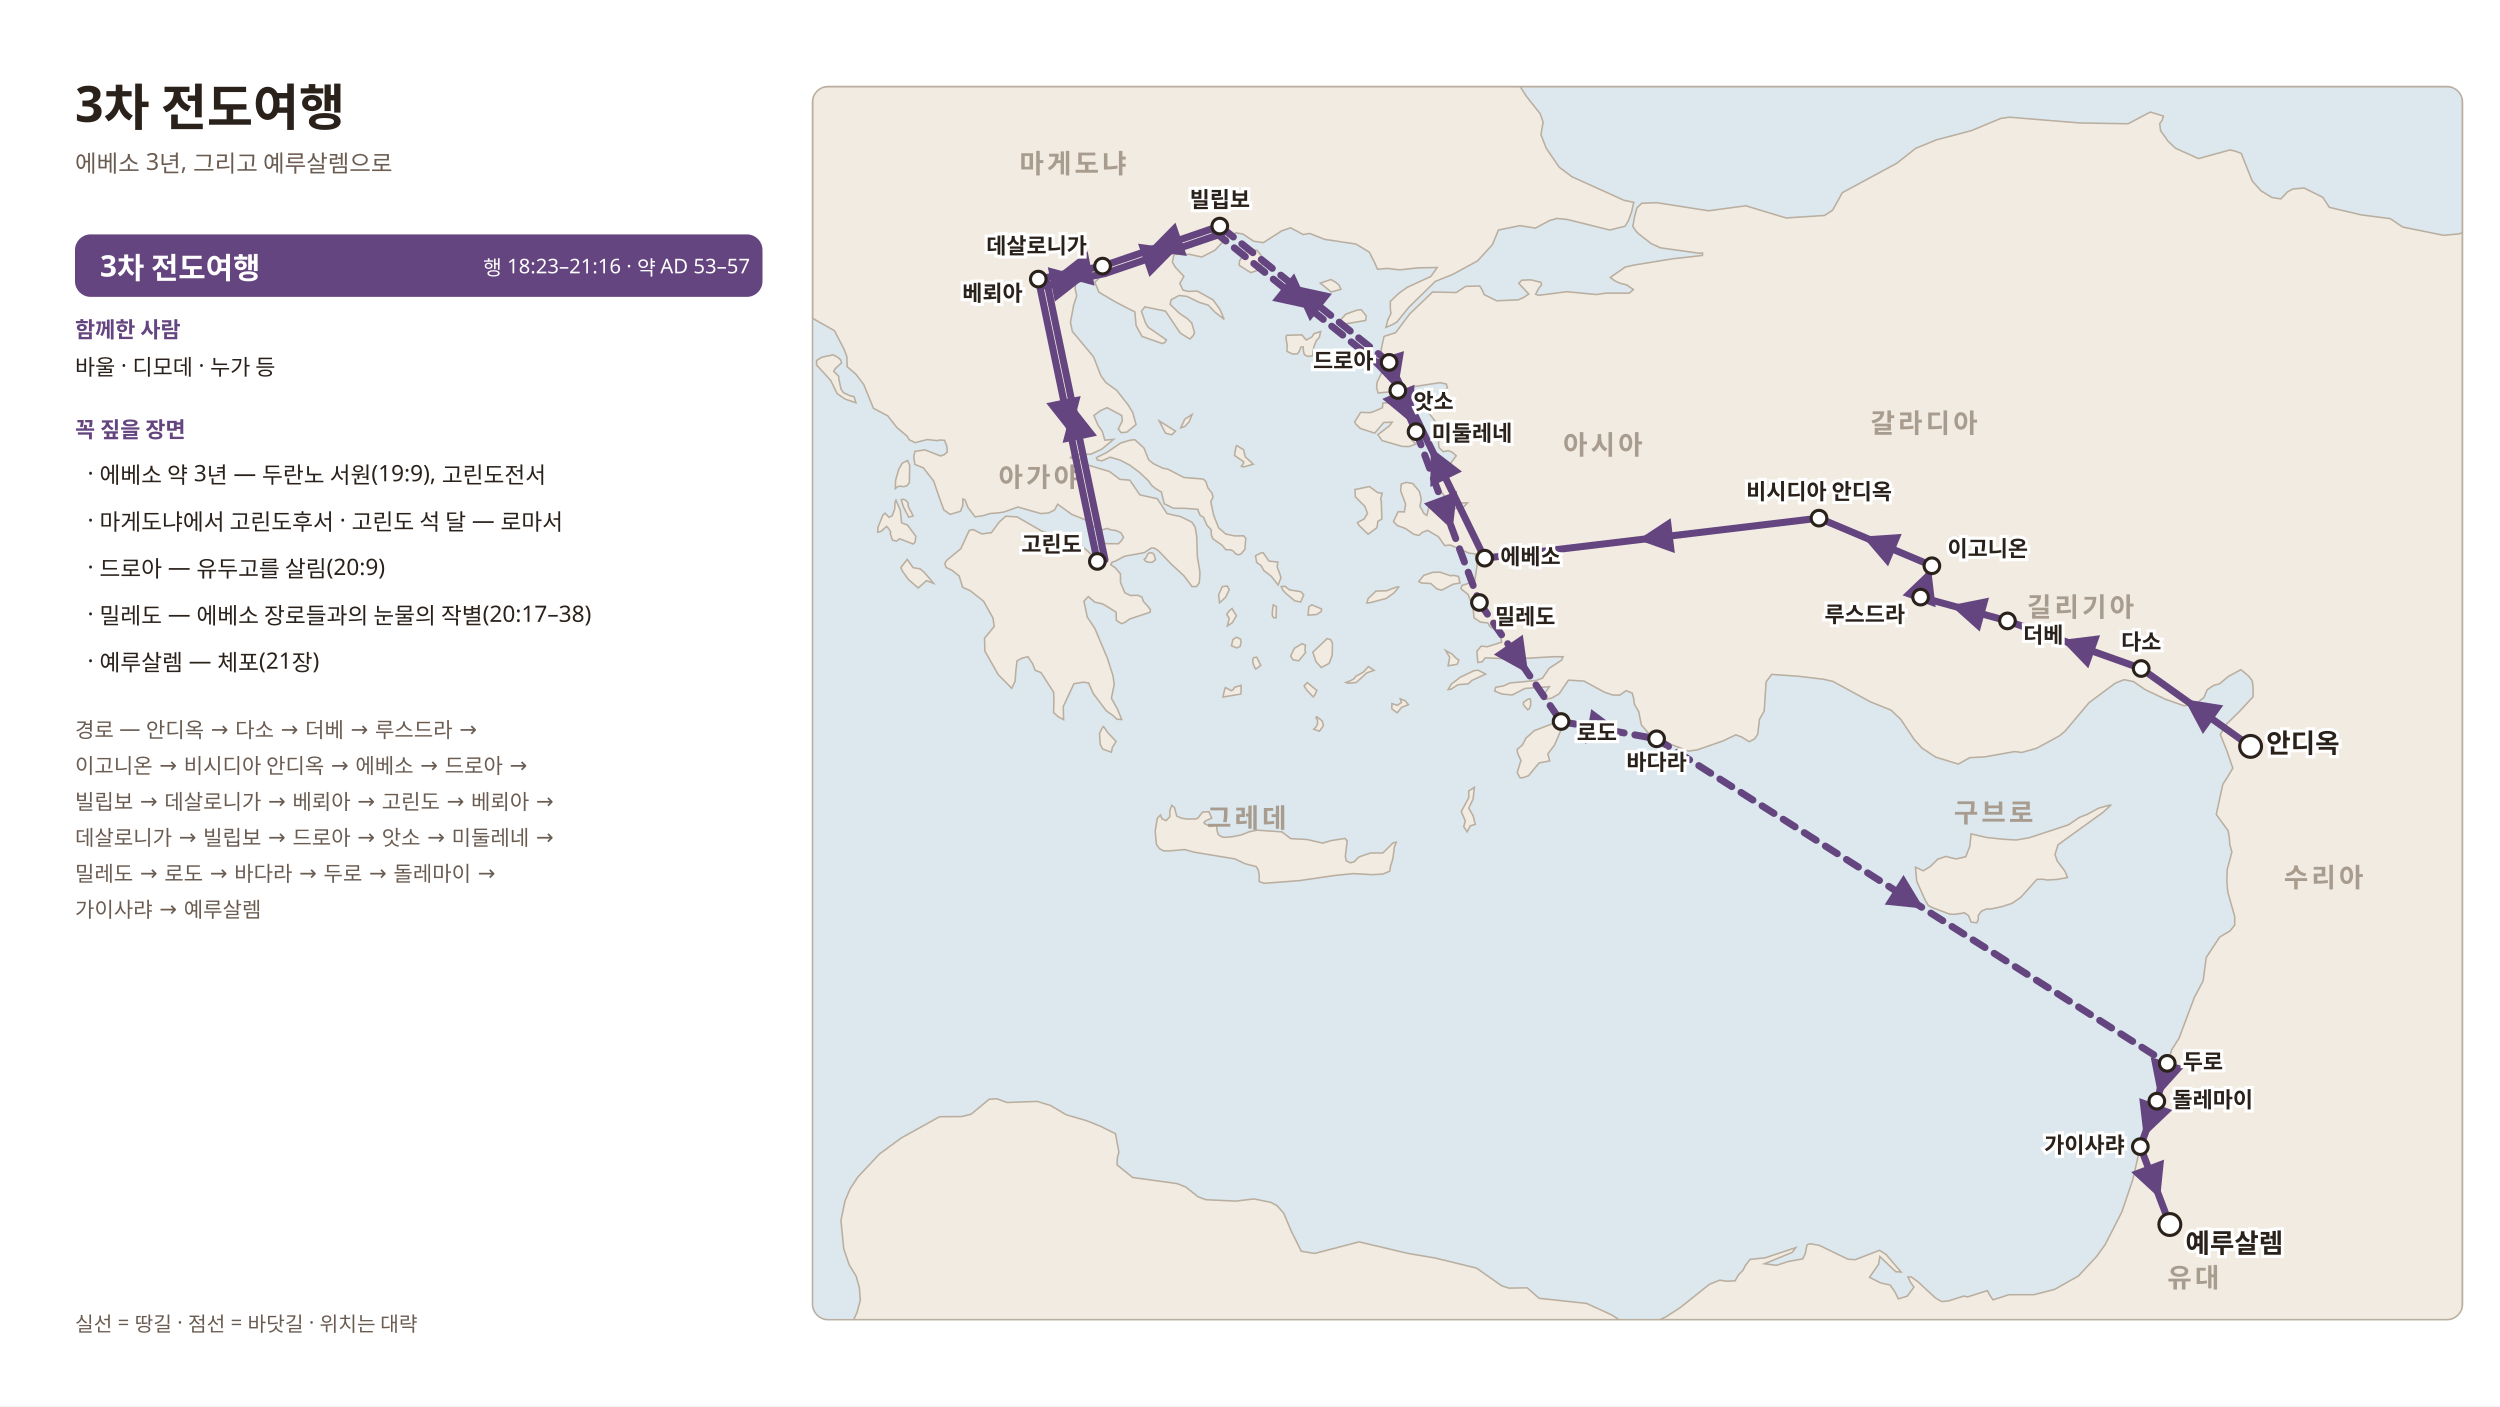
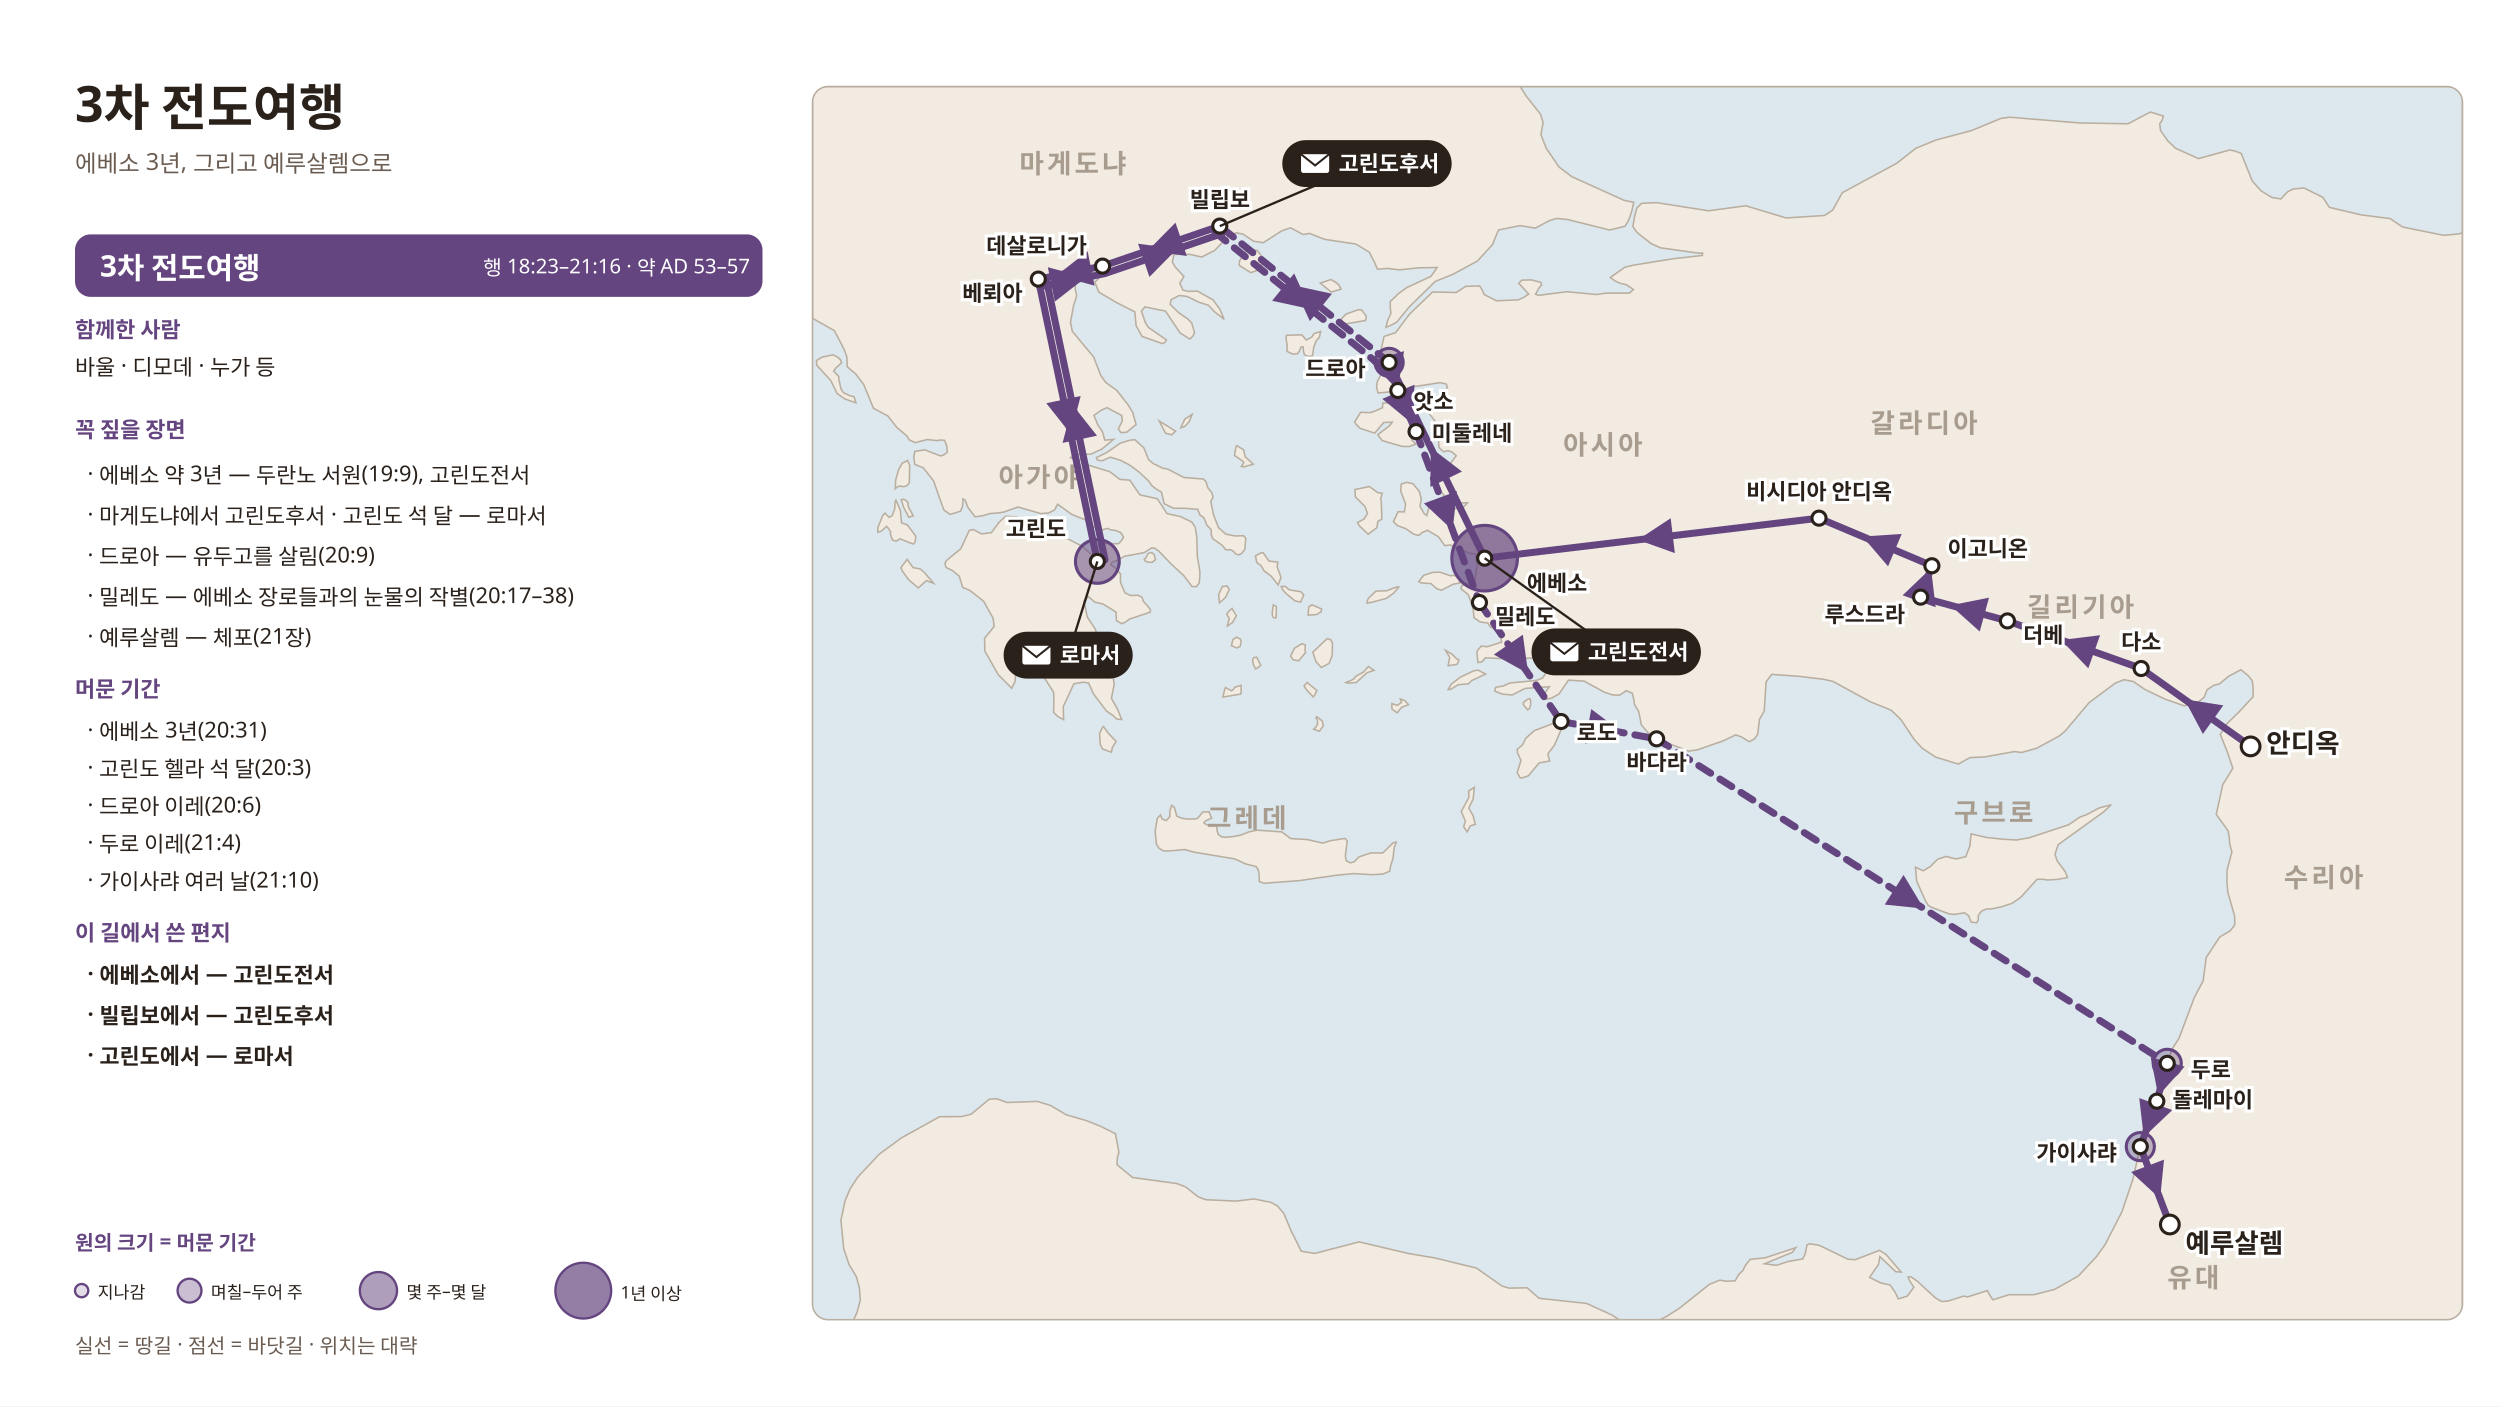
<svg xmlns="http://www.w3.org/2000/svg" width="1600" height="900" viewBox="0 0 1600 900" font-family="'Malgun Gothic','맑은 고딕','Noto Sans KR','WenQuanYi Zen Hei',sans-serif">
  <rect width="1600" height="900" fill="#FFFFFF" />
  <defs>
    <marker id="m3a3" viewBox="0 0 10 10" refX="6" refY="5" markerWidth="5" markerHeight="5" orient="auto">
      <path d="M0,0 L10,5 L0,10 Z" fill="#64457F" />
    </marker>
    <clipPath id="m3clip">
      <rect x="520" y="55.39" width="1056" height="789.22" rx="10" />
    </clipPath>
  </defs>
  <g clip-path="url(#m3clip)">
    <rect x="520" y="55.39" width="1056" height="789.22" fill="#DCE8EE" />
    <path d="M756.3,523.7L760.1,524.2L765.3,524.1L766.5,523.7L769.7,519.7L773.7,519.5L775.5,523.6L771.5,525.4L770.5,526.5L771.3,527.3L774.5,528.9L778.7,528.3L778.9,531.4L779.7,534.1L781.9,535.6L784.1,535.9L789.3,535.4L794.3,534.4L799.3,532.4L804.5,531.3L820.4,532.4L826.0,536.7L836.6,537.3L846.6,539.6L851.8,538.0L860.8,536.6L862.2,538.2L861.0,548.0L861.6,550.9L864.2,552.2L866.6,551.6L869.8,548.4L877.2,545.9L885.0,545.9L891.6,539.4L893.6,539.0L892.4,542.1L891.4,549.7L890.0,554.1L889.4,557.6L885.0,559.4L878.4,559.8L866.2,559.1L854.2,560.3L831.6,563.6L808.9,565.3L805.9,564.2L805.9,559.8L805.3,556.8L803.9,554.6L796.9,552.8L790.3,549.7L764.3,545.4L758.1,543.7L748.1,544.6L744.5,544.5L741.9,543.0L740.1,540.3L739.3,532.0L740.7,523.7L742.7,521.6L743.7,524.1L746.3,525.2L748.7,522.7L748.7,518.9L749.9,515.4L751.7,516.9L753.1,522.3L756.3,523.7ZM732.1,286.7L735.1,294.2L738.1,296.7L744.3,299.7L747.3,300.2L757.7,305.6L770.1,306.6L771.7,308.1L773.1,312.3L775.7,315.6L776.3,318.2L774.9,321.0L776.7,329.6L779.9,337.8L784.5,341.8L790.3,343.0L795.9,342.9L797.3,344.5L796.7,351.6L794.3,354.5L792.5,355.1L790.7,354.4L789.3,352.7L787.7,351.9L784.5,351.8L782.1,348.9L776.3,344.9L775.3,342.6L775.1,338.9L772.5,336.3L770.3,331.1L768.1,329.8L766.9,327.1L766.7,326.0L758.1,325.3L751.1,325.3L745.1,322.4L743.3,314.9L739.7,312.8L737.1,310.7L734.9,307.6L729.1,302.2L722.9,297.6L716.9,294.5L710.5,292.6L705.3,294.9L702.3,294.4L701.7,292.9L708.3,289.6L717.1,283.6L723.3,281.7L726.3,281.4L732.1,286.7ZM1346.2,519.7L1317.2,540.6L1315.2,546.8L1316.6,551.0L1320.6,556.3L1321.6,557.6L1323.2,561.6L1316.8,562.8L1310.6,563.2L1307.0,562.7L1303.6,562.8L1293.4,574.2L1287.8,578.1L1281.1,580.3L1274.5,581.7L1271.1,581.8L1268.1,583.2L1266.1,585.9L1266.1,588.5L1265.1,590.6L1261.5,590.1L1259.9,586.0L1257.3,584.2L1250.9,585.2L1247.7,585.0L1237.3,581.1L1234.1,579.5L1232.1,576.1L1226.7,564.0L1225.9,555.0L1230.9,557.3L1235.5,554.5L1240.1,549.9L1245.5,548.1L1248.7,549.0L1252.1,549.7L1258.1,548.3L1260.7,541.5L1261.5,533.7L1271.5,536.0L1282.0,537.1L1290.4,537.6L1298.6,536.2L1323.8,527.9L1331.0,523.0L1335.6,521.3L1343.2,517.2L1351.2,515.0L1346.2,519.7ZM1576.0,55.4L1576.0,844.6L546.3,844.6L548.4,840.2L550.6,832.2L550.0,824.2L548.0,816.9L543.4,809.3L540.0,799.2L538.2,781.1L540.8,768.6L544.0,761.0L549.0,753.3L562.8,738.6L576.8,728.3L601.3,714.7L615.5,714.6L621.5,713.1L633.1,703.5L637.9,703.2L644.5,705.6L663.9,704.9L672.3,707.5L682.5,713.5L695.3,717.2L704.3,720.8L713.9,725.6L716.1,737.4L715.1,740.9L714.9,745.5L724.9,753.6L753.3,757.5L758.9,759.7L766.7,765.9L771.7,767.8L791.1,768.7L802.5,767.3L813.3,769.5L817.4,771.7L821.6,776.5L826.6,788.4L828.6,792.3L832.8,800.8L841.4,802.2L869.8,794.8L901.2,802.2L918.4,805.1L945.0,811.6L961.2,823.0L965.8,824.4L977.4,824.2L985.0,830.9L1015.4,834.2L1031.6,841.6L1036.2,844.6L1062.4,844.6L1066.3,842.7L1075.3,836.9L1094.1,821.9L1100.7,819.3L1105.1,820.0L1110.5,819.7L1112.7,815.8L1115.5,813.0L1117.1,809.8L1120.1,806.0L1129.7,805.0L1149.3,798.5L1147.1,801.5L1129.3,808.8L1136.9,809.8L1144.7,807.3L1153.7,805.7L1155.3,802.6L1156.5,796.7L1158.3,796.0L1164.3,797.0L1182.7,805.9L1187.3,806.2L1200.3,801.2L1202.9,800.2L1207.1,802.9L1216.7,814.1L1213.3,813.9L1203.1,804.2L1202.3,809.1L1196.5,817.5L1203.7,821.1L1209.7,822.4L1212.9,827.1L1214.9,831.3L1220.7,829.5L1224.9,823.8L1222.7,820.6L1221.1,817.3L1223.1,817.2L1227.1,820.0L1238.7,830.7L1242.7,833.0L1247.1,832.6L1256.7,829.5L1259.3,830.0L1271.9,826.0L1273.5,829.0L1275.5,831.9L1285.8,828.6L1301.8,828.6L1315.0,825.2L1330.2,816.6L1331.4,815.3L1341.8,804.2L1346.8,797.2L1347.2,796.7L1358.0,775.6L1365.0,754.9L1371.6,725.9L1376.2,711.2L1380.2,701.5L1382.0,693.4L1384.6,688.1L1387.2,681.3L1389.8,672.0L1394.6,664.4L1404.4,638.3L1410.0,627.8L1412.0,612.8L1420.6,599.7L1427.2,595.8L1430.2,592.1L1430.2,586.5L1425.8,571.0L1425.2,564.4L1425.4,556.5L1428.4,545.3L1427.0,540.1L1426.8,536.5L1426.0,531.7L1418.4,521.2L1422.6,502.0L1425.6,497.3L1429.0,491.6L1425.2,480.5L1421.0,470.1L1425.0,463.4L1433.2,455.4L1442.0,445.9L1442.0,440.1L1441.4,435.6L1439.0,432.6L1434.2,428.6L1426.2,432.9L1420.4,437.7L1416.8,438.6L1412.6,441.4L1410.6,446.3L1405.8,450.2L1397.8,451.7L1385.8,447.5L1372.8,441.3L1365.4,436.2L1359.4,435.0L1353.8,437.2L1337.0,449.7L1321.6,468.0L1317.8,471.1L1303.4,478.9L1293.8,481.6L1289.4,481.0L1270.3,484.4L1260.7,484.9L1253.3,489.0L1238.9,484.6L1230.1,478.8L1224.9,473.0L1216.5,460.4L1210.3,454.5L1196.9,449.1L1173.1,436.1L1166.9,434.7L1150.9,432.8L1133.9,431.6L1130.3,436.4L1129.1,455.1L1126.1,460.3L1124.9,470.0L1122.9,472.9L1119.5,474.7L1114.5,471.6L1110.9,470.3L1102.7,474.2L1086.3,479.9L1080.7,480.7L1061.9,473.6L1054.9,469.1L1050.5,464.0L1048.8,455.5L1046.0,450.7L1045.6,447.3L1044.6,443.6L1040.8,442.0L1036.6,444.9L1032.2,444.8L1026.8,443.0L1013.8,435.9L1003.8,435.3L997.8,444.1L993.0,446.8L988.0,447.7L987.6,445.1L991.6,439.5L976.0,440.6L967.8,444.8L961.4,444.2L956.6,442.3L957.2,439.9L962.2,439.0L966.4,437.1L983.2,435.5L987.2,434.0L991.4,427.8L999.4,422.5L1000.4,420.3L994.2,420.3L968.4,421.8L950.6,421.0L948.6,423.5L945.8,424.0L945.2,416.8L948.0,413.5L951.8,413.9L961.0,411.0L960.2,405.1L953.6,401.0L952.2,398.7L947.4,398.1L943.4,395.4L942.6,388.3L939.6,380.5L935.0,376.8L935.6,374.7L943.8,372.1L945.4,361.3L944.2,354.5L940.2,354.0L928.2,348.8L924.6,349.2L920.6,343.5L913.6,339.4L910.2,340.8L908.0,342.7L904.8,341.9L899.6,338.3L894.2,336.3L891.8,333.8L894.8,327.5L898.8,327.6L899.6,322.6L896.4,314.1L896.8,309.8L900.2,308.7L904.2,309.5L908.4,314.5L909.6,319.4L908.8,324.1L911.4,328.7L913.2,329.9L914.4,325.0L916.2,324.1L918.6,326.2L923.6,327.2L936.8,324.4L939.2,321.8L929.6,322.1L926.2,319.8L922.2,314.5L920.0,309.7L919.4,307.4L918.2,303.9L919.6,302.1L926.2,299.4L932.0,291.7L929.6,289.5L926.8,288.4L923.8,289.1L921.0,286.5L920.6,282.9L923.0,279.9L923.2,275.8L915.6,265.8L913.6,263.7L915.2,260.3L921.0,254.9L926.4,248.0L925.6,245.8L921.6,244.9L902.6,247.8L895.2,250.3L882.0,251.5L881.0,247.8L881.4,244.4L884.4,238.4L884.0,223.4L885.8,215.3L893.2,212.9L902.2,200.9L916.8,186.9L932.0,187.2L938.0,183.3L947.0,183.0L948.8,185.9L949.8,188.5L957.8,192.5L971.8,191.9L975.2,190.3L978.4,188.2L972.0,181.3L974.0,179.3L979.8,179.1L986.2,180.7L986.6,182.3L984.8,184.5L982.8,188.3L984.8,189.0L1002.8,186.7L1021.8,188.5L1027.8,187.6L1042.8,187.6L1045.4,185.3L1041.0,182.3L1036.6,181.2L1033.6,179.8L1030.6,177.6L1040.0,171.0L1045.4,169.7L1070.7,165.6L1089.5,163.5L1089.7,162.0L1086.9,162.0L1062.7,158.6L1056.9,156.0L1048.8,149.7L1047.0,147.9L1045.0,144.9L1046.2,138.3L1047.6,133.1L1050.7,130.1L1060.3,129.7L1093.5,134.9L1117.3,131.7L1143.1,139.5L1167.7,137.9L1172.9,134.5L1179.1,123.3L1213.9,104.5L1226.1,94.9L1239.3,89.5L1261.7,83.6L1280.5,75.8L1286.0,75.0L1331.0,78.7L1362.0,79.2L1376.2,71.7L1384.6,74.3L1383.8,76.9L1382.2,79.2L1382.8,83.7L1387.6,90.4L1392.4,94.9L1407.0,101.5L1427.0,96.0L1430.2,96.6L1434.4,98.2L1441.4,115.8L1447.0,122.1L1454.0,126.4L1459.8,127.3L1464.0,122.8L1467.4,121.0L1474.6,120.3L1486.6,126.3L1490.8,132.7L1511.0,137.5L1529.7,139.9L1537.7,145.3L1563.9,150.6L1573.7,149.7L1576.0,148.9L1576.0,55.4L972.9,55.4L977.0,61.8L985.8,72.9L987.6,78.3L986.2,86.2L989.6,94.9L997.8,106.9L1006.0,113.1L1039.4,128.2L1045.6,129.5L1044.2,135.7L1042.2,141.2L1040.0,144.8L1030.2,147.2L1003.2,140.5L996.4,139.8L991.6,141.2L982.6,146.0L972.8,144.4L959.0,147.2L955.2,156.5L945.6,167.0L929.8,175.6L918.6,180.1L901.8,196.5L894.0,206.1L890.8,207.9L887.0,209.5L888.2,204.8L890.2,200.6L889.8,197.4L889.8,192.9L895.4,187.6L900.6,183.9L915.8,176.9L919.8,171.2L907.8,171.4L895.8,172.7L888.2,171.8L881.6,172.3L879.4,167.3L877.8,164.3L876.4,161.4L867.8,156.2L847.8,153.2L838.2,149.4L834.0,150.1L826.0,145.8L820.4,147.7L808.5,155.3L802.3,154.4L795.5,149.8L791.1,149.0L785.9,151.4L777.5,160.2L769.1,164.5L761.5,162.8L751.3,162.8L750.3,167.8L752.3,171.1L757.7,176.9L755.1,181.3L757.1,185.7L760.7,186.5L766.3,186.3L776.3,191.9L780.7,197.9L783.5,204.4L777.5,199.7L773.3,195.3L767.7,193.6L759.7,189.7L754.7,189.1L749.5,191.8L748.9,194.8L754.7,200.4L759.9,203.9L762.7,206.7L764.5,212.9L763.5,215.0L761.5,217.0L755.3,213.1L745.9,199.1L732.7,196.4L730.5,199.2L733.1,206.6L734.9,209.5L746.5,217.5L745.5,219.2L743.9,219.9L730.9,215.3L727.1,208.4L726.3,199.6L714.5,193.6L703.3,187.0L700.7,180.6L703.1,178.3L704.7,173.8L698.5,174.6L694.7,177.5L688.3,180.3L688.1,184.9L689.1,189.3L687.1,195.5L685.1,206.3L686.3,212.1L699.9,228.4L704.5,240.3L707.7,244.8L714.7,249.8L721.9,259.0L724.9,263.9L727.1,271.7L721.1,276.6L717.5,276.9L715.7,274.6L718.3,269.3L717.9,265.9L708.5,260.9L704.5,262.7L700.1,265.9L702.7,272.1L705.5,276.2L707.1,281.7L712.7,281.2L705.1,287.5L698.1,290.7L691.1,290.8L686.5,291.4L685.1,293.0L688.7,294.2L691.7,294.3L696.5,297.7L710.1,301.8L716.7,306.8L723.1,307.3L729.5,316.7L740.7,319.2L746.9,328.7L755.5,330.6L762.7,334.1L764.9,337.3L765.9,343.3L766.3,356.2L767.9,365.7L767.9,368.7L767.5,373.1L765.7,375.4L762.9,375.4L757.7,368.5L749.7,361.1L741.3,352.4L738.9,350.8L736.9,350.7L732.3,353.7L719.7,356.0L713.9,359.1L711.7,359.8L710.9,361.5L713.7,363.3L717.1,367.3L717.1,372.7L719.9,379.4L723.5,381.1L728.3,381.0L730.9,382.2L731.7,384.8L734.5,387.9L736.3,390.2L736.1,391.8L722.9,396.2L720.3,398.1L717.9,399.2L714.5,397.1L714.3,391.8L709.9,389.0L705.7,386.5L700.7,385.4L696.5,381.8L693.7,384.8L695.9,395.0L700.7,402.2L708.7,421.2L712.3,432.4L713.1,437.9L711.3,446.9L715.1,453.7L717.9,460.5L714.9,460.3L712.3,457.9L708.1,455.0L699.7,443.9L696.7,437.1L693.3,436.6L687.3,437.6L680.5,452.2L680.7,460.6L677.1,458.6L674.3,456.0L674.5,446.8L674.3,443.0L666.3,430.5L662.5,429.0L660.9,424.8L657.9,420.3L654.1,421.2L650.9,423.0L650.1,429.8L649.7,435.9L647.5,440.5L638.9,431.8L630.3,416.7L630.1,408.5L636.3,400.9L635.5,395.5L629.5,384.8L620.9,378.0L616.1,375.9L613.9,368.7L609.3,365.0L605.5,363.2L604.7,360.5L605.9,358.6L614.9,351.2L620.3,339.5L622.9,338.9L628.3,341.7L634.5,340.9L639.5,334.1L643.7,330.4L650.9,330.8L666.9,340.0L684.3,345.3L692.9,349.8L697.9,354.4L700.5,355.4L704.5,356.0L704.3,352.6L703.1,349.6L706.5,347.9L715.7,348.0L717.5,346.3L719.1,343.8L717.3,340.9L714.1,339.5L710.9,339.1L708.7,338.2L705.3,339.1L699.7,336.9L696.9,334.9L695.3,333.0L685.9,329.2L676.9,322.7L674.9,326.4L671.1,328.3L666.1,328.7L651.5,324.5L642.5,327.7L637.7,328.4L633.9,328.6L629.3,330.0L624.1,330.8L619.5,324.8L617.7,320.1L616.3,319.3L616.1,323.8L614.7,327.2L608.1,329.2L604.1,326.4L601.1,318.2L597.5,307.8L590.9,299.4L585.5,297.2L584.8,292.5L585.5,288.9L591.9,287.9L601.9,291.8L604.1,291.1L606.3,289.3L605.9,285.3L604.5,281.8L601.7,281.6L599.7,282.0L593.5,281.3L585.7,283.3L581.8,281.4L580.6,279.2L574.0,273.6L568.2,266.2L559.0,261.3L552.8,246.1L547.8,239.5L542.2,234.7L542.0,228.4L540.2,223.5L534.0,211.6L520.0,203.7L520.0,55.4ZM978.2,496.5L974.0,497.9L972.8,497.7L971.0,494.5L973.4,486.7L971.2,481.8L971.0,479.6L974.4,476.7L976.6,472.4L982.0,467.6L996.4,462.1L999.8,461.5L999.6,465.9L994.8,477.0L990.6,482.5L991.8,487.0L985.0,488.3L978.2,496.5ZM941.0,528.5L939.0,532.4L936.8,529.1L937.8,525.4L935.2,519.4L940.0,510.5L940.0,506.2L943.6,503.9L942.8,511.4L940.0,517.2L942.8,522.1L944.2,527.6L941.0,528.5ZM979.0,453.2L977.8,454.3L975.0,451.1L975.0,449.5L977.8,447.5L979.2,447.2L979.6,448.4L979.6,451.1L979.0,453.2ZM932.4,425.2L926.8,426.1L927.8,420.6L925.2,416.3L929.4,418.7L932.2,421.6L933.6,422.2L933.2,424.0L932.4,425.2ZM928.4,441.2L926.8,441.3L928.8,437.9L934.6,433.4L943.2,429.3L946.0,428.9L950.8,431.4L942.0,435.5L939.6,437.7L933.2,438.2L928.4,441.2ZM850.6,424.6L845.6,427.2L842.2,423.4L840.2,417.4L849.4,408.7L851.6,409.4L852.8,411.7L852.6,419.5L850.6,424.6ZM835.6,417.6L831.2,422.9L827.6,422.3L826.0,419.9L828.4,414.9L833.2,412.0L835.4,412.8L835.2,416.5L835.6,417.6ZM847.0,464.4L844.4,468.0L840.8,466.7L842.2,465.3L843.2,463.5L843.2,460.9L842.2,459.3L842.8,458.7L846.2,461.4L847.0,464.4ZM841.4,444.9L840.4,446.0L836.2,441.5L834.6,439.0L836.6,436.8L842.8,441.9L841.4,444.9ZM921.6,366.2L928.4,368.5L930.2,368.2L933.4,368.9L934.4,373.1L930.0,373.9L922.6,377.7L919.6,376.9L915.8,373.5L909.8,373.1L908.0,372.2L911.2,368.2L917.0,366.3L921.6,366.2ZM877.4,385.6L874.8,385.9L875.6,383.1L880.6,378.3L887.4,378.1L893.8,375.7L895.2,375.7L892.2,379.4L887.2,383.0L877.4,385.6ZM868.0,436.8L863.0,437.3L861.4,436.8L864.4,435.6L866.6,434.4L867.6,432.9L872.6,430.1L875.8,426.6L879.4,429.0L874.8,430.6L868.0,436.8ZM901.4,451.0L897.0,452.7L894.2,456.2L890.8,453.7L890.8,450.3L894.4,451.4L897.0,449.5L896.2,447.3L899.2,448.4L901.4,451.0ZM784.3,382.4L780.5,385.8L779.9,380.7L782.3,375.4L785.5,375.1L786.7,377.4L784.3,382.4ZM788.7,398.5L785.5,400.6L786.7,395.7L785.1,393.2L786.5,391.2L788.5,389.4L789.5,391.2L791.3,394.1L788.7,398.5ZM794.3,438.6L794.3,442.7L794.1,444.2L782.7,446.1L783.7,441.5L784.3,440.0L788.1,442.1L789.5,441.1L790.1,439.9L794.3,438.6ZM816.9,388.2L816.7,395.4L815.1,395.3L814.3,394.2L814.3,391.4L814.9,387.1L816.9,388.2ZM819.8,369.7L818.0,374.4L813.7,368.9L808.9,365.2L807.1,362.0L804.3,360.0L803.5,355.7L806.9,353.9L808.5,353.8L812.1,359.1L817.8,359.7L817.4,362.9L819.0,367.1L819.8,369.7ZM834.4,380.8L832.4,385.3L828.8,384.6L823.0,379.8L821.0,377.6L820.0,375.4L822.4,375.2L825.2,377.5L832.6,378.7L834.4,380.8ZM804.5,427.7L803.5,428.1L802.1,425.1L801.7,422.4L802.3,420.9L804.3,420.6L806.9,425.8L804.5,427.7ZM881.0,337.9L875.6,341.9L869.8,336.3L868.8,334.4L873.0,332.2L875.2,328.6L873.6,324.2L867.4,317.9L867.2,313.3L876.4,311.4L881.8,315.3L884.6,315.7L883.6,319.4L884.0,320.6L884.4,332.2L881.8,333.7L881.4,336.9L881.0,337.9ZM898.6,261.0L897.6,265.1L905.2,272.0L907.8,276.3L908.8,280.5L908.2,281.7L905.2,279.4L902.8,278.7L903.6,281.7L906.2,284.2L901.8,285.8L897.4,285.7L884.6,282.0L881.8,278.2L889.4,272.4L891.0,270.2L885.6,270.4L879.8,277.2L870.6,274.2L867.8,271.5L867.0,270.0L870.8,263.9L877.2,264.1L880.6,262.8L884.8,260.9L885.0,258.0L895.0,257.3L898.6,261.0ZM752.3,275.9L749.9,278.3L745.9,277.2L741.9,269.4L752.3,275.9ZM758.3,272.9L755.7,273.8L758.3,268.2L762.9,265.3L761.1,269.9L758.3,272.9ZM802.1,297.1L796.1,298.8L794.5,298.5L795.9,296.4L795.9,295.5L790.1,291.5L790.9,286.5L791.5,285.2L795.9,287.8L796.9,292.3L802.1,297.1ZM858.2,185.1L852.0,186.9L845.0,181.2L851.8,178.9L854.8,180.6L857.0,182.5L858.2,185.1ZM844.4,215.8L842.4,218.1L840.8,222.2L840.0,227.8L836.8,228.1L834.8,226.9L834.2,224.7L834.0,222.0L832.6,222.1L831.4,225.1L830.4,226.4L827.2,226.6L823.6,224.8L823.8,220.9L823.0,216.3L823.4,214.6L833.2,214.3L836.0,217.6L839.6,215.7L841.0,213.5L845.2,212.2L844.4,215.8ZM807.5,172.1L800.5,174.5L793.1,169.8L793.3,167.0L797.1,161.4L799.1,159.7L804.5,160.2L807.5,164.0L808.3,165.8L807.3,169.0L807.5,172.1ZM874.0,205.1L861.2,207.3L857.4,205.3L861.4,201.0L868.8,198.4L871.2,198.2L874.4,202.2L874.0,205.1ZM576.2,326.5L577.0,334.6L580.8,336.0L586.1,343.2L585.7,346.9L584.4,348.2L575.8,344.8L573.8,346.3L571.2,345.7L569.8,341.7L570.0,340.3L568.4,337.9L567.4,336.9L564.0,340.0L561.8,340.6L561.8,337.7L565.0,329.8L566.4,328.4L569.0,331.1L571.0,330.1L572.6,325.8L572.8,321.5L573.4,320.1L576.2,326.5ZM591.7,366.5L597.5,373.3L592.9,371.6L587.7,376.3L581.4,370.9L577.4,365.3L576.6,363.2L580.6,358.0L584.4,363.3L588.9,364.1L591.7,366.5ZM580.4,310.9L578.2,311.5L576.4,311.1L574.6,311.4L573.0,312.7L573.2,307.3L575.2,300.4L577.4,296.5L580.8,294.7L582.2,297.8L582.0,308.9L580.4,310.9ZM584.4,330.2L581.6,331.0L578.2,324.4L576.8,319.8L578.2,319.5L579.6,320.1L581.2,321.8L581.2,323.6L581.8,325.4L583.2,327.7L584.4,330.2ZM546.6,253.9L547.8,257.8L540.8,255.4L535.8,251.9L531.6,243.4L522.6,233.6L522.6,230.7L526.0,228.6L533.2,227.1L536.2,228.7L538.0,230.3L538.6,232.2L534.6,235.9L533.6,237.6L536.8,240.9L536.8,242.3L538.2,248.9L539.8,251.3L543.8,253.2L546.6,253.9ZM739.5,358.2L737.3,359.9L734.9,359.8L733.1,359.2L732.3,357.9L733.3,357.2L734.7,354.4L735.9,353.7L737.7,354.0L738.7,355.1L739.5,358.2ZM711.9,478.4L711.3,481.4L705.7,479.4L704.1,476.3L703.7,469.4L705.3,466.1L706.3,465.0L708.9,468.8L714.3,474.5L711.9,478.4ZM842.6,393.3L837.2,393.7L837.6,388.4L839.6,387.1L845.8,389.7L845.6,391.4L842.6,393.3ZM793.7,413.7L791.5,414.7L788.1,413.2L789.1,409.3L791.3,407.8L793.9,409.0L794.3,410.6L793.7,413.7Z" fill="#F1EBE2" stroke="#B9AE9F" stroke-width="1" fill-rule="evenodd" />
    <text x="686.7" y="110.8" font-size="17" fill="#A89C8F" font-weight="700" text-anchor="middle" letter-spacing="2">마게도냐</text>
    <text x="664.5" y="311.5" font-size="17" fill="#A89C8F" font-weight="700" text-anchor="middle" letter-spacing="2">아가야</text>
    <text x="1025.8" y="290.8" font-size="17" fill="#A89C8F" font-weight="700" text-anchor="middle" letter-spacing="2">아시아</text>
    <text x="1231.4" y="276.9" font-size="17" fill="#A89C8F" font-weight="700" text-anchor="middle" letter-spacing="2">갈라디아</text>
    <text x="1331.5" y="394.6" font-size="17" fill="#A89C8F" font-weight="700" text-anchor="middle" letter-spacing="2">길리기아</text>
    <text x="1487.1" y="567.7" font-size="17" fill="#A89C8F" font-weight="700" text-anchor="middle" letter-spacing="2">수리아</text>
    <text x="1275.9" y="526.2" font-size="17" fill="#A89C8F" font-weight="700" text-anchor="middle" letter-spacing="2">구브로</text>
    <text x="797.9" y="529.6" font-size="17" fill="#A89C8F" font-weight="700" text-anchor="middle" letter-spacing="2">그레데</text>
    <text x="1403.7" y="823.8" font-size="17" fill="#A89C8F" font-weight="700" text-anchor="middle" letter-spacing="2">유대</text>
    <path d="M1440.387,477.692 L1405.373,452.769 L1370.358,427.846" fill="none" stroke="#64457F" stroke-width="4.5" stroke-linecap="round" marker-mid="url(#m3a3)" />
    <path d="M1370.358,427.846 L1327.562,412.616 L1284.766,397.385" fill="none" stroke="#64457F" stroke-width="4.5" stroke-linecap="round" marker-mid="url(#m3a3)" />
    <path d="M1284.766,397.385 L1256.977,389.77 L1229.187,382.155" fill="none" stroke="#64457F" stroke-width="4.5" stroke-linecap="round" marker-mid="url(#m3a3)" />
    <path d="M1229.187,382.155 L1232.8,372.116 L1236.413,362.078" fill="none" stroke="#64457F" stroke-width="4.5" stroke-linecap="round" marker-mid="url(#m3a3)" />
    <path d="M1236.413,362.078 L1200.286,346.847 L1164.16,331.617" fill="none" stroke="#64457F" stroke-width="4.5" stroke-linecap="round" marker-mid="url(#m3a3)" />
    <path d="M1164.16,331.617 L1057.171,344.424 L950.181,357.232" fill="none" stroke="#64457F" stroke-width="4.5" stroke-linecap="round" marker-mid="url(#m3a3)" />
    <path d="M950.181,357.232 L919.613,294.579 L889.044,231.926" fill="none" stroke="#64457F" stroke-width="4.5" stroke-linecap="round" marker-mid="url(#m3a3)" />
    <path d="M889.044,231.926 L834.855,188.311 L780.665,144.696" fill="none" stroke="#64457F" stroke-width="4.5" stroke-linecap="round" stroke-dasharray="9 7" marker-mid="url(#m3a3)" />
    <path d="M780.665,144.696 L743.149,157.504 L705.634,170.311" fill="none" stroke="#64457F" stroke-width="4.5" stroke-linecap="round" marker-mid="url(#m3a3)" />
    <path d="M705.634,170.311 L685.069,174.465 L664.505,178.619" fill="none" stroke="#64457F" stroke-width="4.5" stroke-linecap="round" marker-mid="url(#m3a3)" />
    <path d="M664.505,178.619 L683.402,268.964 L702.299,359.309" fill="none" stroke="#64457F" stroke-width="4.5" stroke-linecap="round" marker-mid="url(#m3a3)" />
    <path d="M707.193,358.285 L688.296,267.94 L669.399,177.595" fill="none" stroke="#64457F" stroke-width="4.5" stroke-linecap="round" marker-mid="url(#m3a3)" />
    <path d="M665.495,183.52 L686.059,179.366 L706.624,175.212" fill="none" stroke="#64457F" stroke-width="4.5" stroke-linecap="round" marker-mid="url(#m3a3)" />
    <path d="M707.249,175.043 L744.765,162.236 L782.281,149.428" fill="none" stroke="#64457F" stroke-width="4.5" stroke-linecap="round" marker-mid="url(#m3a3)" />
    <path d="M777.53,148.591 L831.72,192.206 L885.909,235.821" fill="none" stroke="#64457F" stroke-width="4.5" stroke-linecap="round" stroke-dasharray="9 7" marker-mid="url(#m3a3)" />
    <path d="M889.044,231.926 L891.823,240.926 L894.602,249.926" fill="none" stroke="#64457F" stroke-width="4.5" stroke-linecap="round" marker-mid="url(#m3a3)" />
    <path d="M894.602,249.926 L900.438,263.079 L906.274,276.233" fill="none" stroke="#64457F" stroke-width="4.5" stroke-linecap="round" stroke-dasharray="9 7" marker-mid="url(#m3a3)" />
    <path d="M906.274,276.233 L926.56,330.925 L946.846,385.616" fill="none" stroke="#64457F" stroke-width="4.5" stroke-linecap="round" stroke-dasharray="9 7" marker-mid="url(#m3a3)" />
    <path d="M946.846,385.616 L972.968,423.693 L999.091,461.769" fill="none" stroke="#64457F" stroke-width="4.5" stroke-linecap="round" stroke-dasharray="9 7" marker-mid="url(#m3a3)" />
    <path d="M999.091,461.769 L1029.659,467.307 L1060.227,472.846" fill="none" stroke="#64457F" stroke-width="4.5" stroke-linecap="round" stroke-dasharray="9 7" marker-mid="url(#m3a3)" />
    <path d="M1060.227,472.846 L1223.629,576.691 L1387.032,680.535" fill="none" stroke="#64457F" stroke-width="4.5" stroke-linecap="round" stroke-dasharray="9 7" marker-mid="url(#m3a3)" />
    <path d="M1387.032,680.535 L1383.697,692.651 L1380.362,704.766" fill="none" stroke="#64457F" stroke-width="4.5" stroke-linecap="round" stroke-dasharray="9 7" marker-mid="url(#m3a3)" />
    <path d="M1380.362,704.766 L1375.082,719.304 L1369.802,733.842" fill="none" stroke="#64457F" stroke-width="4.5" stroke-linecap="round" marker-mid="url(#m3a3)" />
    <path d="M1369.802,733.842 L1379.251,758.765 L1388.699,783.688" fill="none" stroke="#64457F" stroke-width="4.5" stroke-linecap="round" marker-mid="url(#m3a3)" />
-     <circle cx="1440.387" cy="477.692" r="7" fill="#FFFFFF" stroke="#2A211B" stroke-width="2" />
+     <circle cx="950.181" cy="357.232" r="21" fill="#64457F" fill-opacity="0.69" stroke="#64457F" stroke-width="2" />
+     <circle cx="702.299" cy="359.309" r="14" fill="#64457F" fill-opacity="0.52" stroke="#64457F" stroke-width="2" />
+     <circle cx="889.044" cy="231.926" r="9" fill="#64457F" fill-opacity="0.35" stroke="#64457F" stroke-width="2" />
+     <circle cx="1387.032" cy="680.535" r="9" fill="#64457F" fill-opacity="0.35" stroke="#64457F" stroke-width="2" />
+     <circle cx="1369.802" cy="733.842" r="9" fill="#64457F" fill-opacity="0.35" stroke="#64457F" stroke-width="2" />
+     <circle cx="1440.387" cy="477.692" r="6" fill="#FFFFFF" stroke="#2A211B" stroke-width="2" />
    <text x="1450.4" y="481.7" font-size="17" fill="#2A211B" font-weight="700" text-anchor="start" paint-order="stroke" stroke="#FFFFFF" stroke-width="4">안디옥</text>
-     <circle cx="1370.358" cy="427.846" r="5" fill="#FFFFFF" stroke="#2A211B" stroke-width="2" />
+     <circle cx="1370.358" cy="427.846" r="4.5" fill="#FFFFFF" stroke="#2A211B" stroke-width="2" />
    <text x="1370.4" y="415.8" font-size="14" fill="#2A211B" font-weight="600" text-anchor="middle" paint-order="stroke" stroke="#FFFFFF" stroke-width="4">다소</text>
-     <circle cx="1284.766" cy="397.385" r="5" fill="#FFFFFF" stroke="#2A211B" stroke-width="2" />
+     <circle cx="1284.766" cy="397.385" r="4.5" fill="#FFFFFF" stroke="#2A211B" stroke-width="2" />
    <text x="1294.8" y="411.4" font-size="14" fill="#2A211B" font-weight="600" text-anchor="start" paint-order="stroke" stroke="#FFFFFF" stroke-width="4">더베</text>
-     <circle cx="1229.187" cy="382.155" r="5" fill="#FFFFFF" stroke="#2A211B" stroke-width="2" />
+     <circle cx="1229.187" cy="382.155" r="4.5" fill="#FFFFFF" stroke="#2A211B" stroke-width="2" />
    <text x="1219.2" y="398.2" font-size="14" fill="#2A211B" font-weight="600" text-anchor="end" paint-order="stroke" stroke="#FFFFFF" stroke-width="4">루스드라</text>
-     <circle cx="1236.413" cy="362.078" r="5" fill="#FFFFFF" stroke="#2A211B" stroke-width="2" />
+     <circle cx="1236.413" cy="362.078" r="4.5" fill="#FFFFFF" stroke="#2A211B" stroke-width="2" />
    <text x="1246.4" y="356.1" font-size="14" fill="#2A211B" font-weight="600" text-anchor="start" paint-order="stroke" stroke="#FFFFFF" stroke-width="4">이고니온</text>
-     <circle cx="1164.16" cy="331.617" r="5" fill="#FFFFFF" stroke="#2A211B" stroke-width="2" />
+     <circle cx="1164.16" cy="331.617" r="4.5" fill="#FFFFFF" stroke="#2A211B" stroke-width="2" />
    <text x="1164.2" y="319.6" font-size="14" fill="#2A211B" font-weight="600" text-anchor="middle" paint-order="stroke" stroke="#FFFFFF" stroke-width="4">비시디아 안디옥</text>
-     <circle cx="950.181" cy="357.232" r="5" fill="#FFFFFF" stroke="#2A211B" stroke-width="2" />
-     <text x="960.2" y="361.2" font-size="14" fill="#2A211B" font-weight="600" text-anchor="start" paint-order="stroke" stroke="#FFFFFF" stroke-width="4">에베소</text>
-     <circle cx="889.044" cy="231.926" r="5" fill="#FFFFFF" stroke="#2A211B" stroke-width="2" />
-     <text x="879.0" y="235.9" font-size="14" fill="#2A211B" font-weight="600" text-anchor="end" paint-order="stroke" stroke="#FFFFFF" stroke-width="4">드로아</text>
-     <circle cx="780.665" cy="144.696" r="5" fill="#FFFFFF" stroke="#2A211B" stroke-width="2" />
+     <circle cx="950.181" cy="357.232" r="4.5" fill="#FFFFFF" stroke="#2A211B" stroke-width="2" />
+     <text x="977.2" y="378.2" font-size="14" fill="#2A211B" font-weight="600" text-anchor="start" paint-order="stroke" stroke="#FFFFFF" stroke-width="4">에베소</text>
+     <circle cx="889.044" cy="231.926" r="4.5" fill="#FFFFFF" stroke="#2A211B" stroke-width="2" />
+     <text x="874.0" y="240.9" font-size="14" fill="#2A211B" font-weight="600" text-anchor="end" paint-order="stroke" stroke="#FFFFFF" stroke-width="4">드로아</text>
+     <circle cx="780.665" cy="144.696" r="4.5" fill="#FFFFFF" stroke="#2A211B" stroke-width="2" />
    <text x="780.7" y="132.7" font-size="14" fill="#2A211B" font-weight="600" text-anchor="middle" paint-order="stroke" stroke="#FFFFFF" stroke-width="4">빌립보</text>
-     <circle cx="705.634" cy="170.311" r="5" fill="#FFFFFF" stroke="#2A211B" stroke-width="2" />
+     <circle cx="705.634" cy="170.311" r="4.5" fill="#FFFFFF" stroke="#2A211B" stroke-width="2" />
    <text x="695.6" y="162.3" font-size="14" fill="#2A211B" font-weight="600" text-anchor="end" paint-order="stroke" stroke="#FFFFFF" stroke-width="4">데살로니가</text>
-     <circle cx="664.505" cy="178.619" r="5" fill="#FFFFFF" stroke="#2A211B" stroke-width="2" />
+     <circle cx="664.505" cy="178.619" r="4.5" fill="#FFFFFF" stroke="#2A211B" stroke-width="2" />
    <text x="654.5" y="192.6" font-size="14" fill="#2A211B" font-weight="600" text-anchor="end" paint-order="stroke" stroke="#FFFFFF" stroke-width="4">베뢰아</text>
-     <circle cx="702.299" cy="359.309" r="5" fill="#FFFFFF" stroke="#2A211B" stroke-width="2" />
-     <text x="692.3" y="353.3" font-size="14" fill="#2A211B" font-weight="600" text-anchor="end" paint-order="stroke" stroke="#FFFFFF" stroke-width="4">고린도</text>
-     <circle cx="894.602" cy="249.926" r="5" fill="#FFFFFF" stroke="#2A211B" stroke-width="2" />
+     <circle cx="702.299" cy="359.309" r="4.5" fill="#FFFFFF" stroke="#2A211B" stroke-width="2" />
+     <text x="682.3" y="343.3" font-size="14" fill="#2A211B" font-weight="600" text-anchor="end" paint-order="stroke" stroke="#FFFFFF" stroke-width="4">고린도</text>
+     <circle cx="894.602" cy="249.926" r="4.5" fill="#FFFFFF" stroke="#2A211B" stroke-width="2" />
    <text x="904.6" y="261.9" font-size="14" fill="#2A211B" font-weight="600" text-anchor="start" paint-order="stroke" stroke="#FFFFFF" stroke-width="4">앗소</text>
-     <circle cx="906.274" cy="276.233" r="5" fill="#FFFFFF" stroke="#2A211B" stroke-width="2" />
+     <circle cx="906.274" cy="276.233" r="4.5" fill="#FFFFFF" stroke="#2A211B" stroke-width="2" />
    <text x="916.3" y="282.2" font-size="14" fill="#2A211B" font-weight="600" text-anchor="start" paint-order="stroke" stroke="#FFFFFF" stroke-width="4">미둘레네</text>
-     <circle cx="946.846" cy="385.616" r="5" fill="#FFFFFF" stroke="#2A211B" stroke-width="2" />
+     <circle cx="946.846" cy="385.616" r="4.5" fill="#FFFFFF" stroke="#2A211B" stroke-width="2" />
    <text x="956.8" y="399.6" font-size="14" fill="#2A211B" font-weight="600" text-anchor="start" paint-order="stroke" stroke="#FFFFFF" stroke-width="4">밀레도</text>
-     <circle cx="999.091" cy="461.769" r="5" fill="#FFFFFF" stroke="#2A211B" stroke-width="2" />
+     <circle cx="999.091" cy="461.769" r="4.5" fill="#FFFFFF" stroke="#2A211B" stroke-width="2" />
    <text x="1009.1" y="473.8" font-size="14" fill="#2A211B" font-weight="600" text-anchor="start" paint-order="stroke" stroke="#FFFFFF" stroke-width="4">로도</text>
-     <circle cx="1060.227" cy="472.846" r="5" fill="#FFFFFF" stroke="#2A211B" stroke-width="2" />
+     <circle cx="1060.227" cy="472.846" r="4.5" fill="#FFFFFF" stroke="#2A211B" stroke-width="2" />
    <text x="1060.2" y="492.8" font-size="14" fill="#2A211B" font-weight="600" text-anchor="middle" paint-order="stroke" stroke="#FFFFFF" stroke-width="4">바다라</text>
-     <circle cx="1387.032" cy="680.535" r="5" fill="#FFFFFF" stroke="#2A211B" stroke-width="2" />
-     <text x="1397.0" y="684.5" font-size="14" fill="#2A211B" font-weight="600" text-anchor="start" paint-order="stroke" stroke="#FFFFFF" stroke-width="4">두로</text>
-     <circle cx="1380.362" cy="704.766" r="5" fill="#FFFFFF" stroke="#2A211B" stroke-width="2" />
+     <circle cx="1387.032" cy="680.535" r="4.5" fill="#FFFFFF" stroke="#2A211B" stroke-width="2" />
+     <text x="1402.0" y="689.5" font-size="14" fill="#2A211B" font-weight="600" text-anchor="start" paint-order="stroke" stroke="#FFFFFF" stroke-width="4">두로</text>
+     <circle cx="1380.362" cy="704.766" r="4.5" fill="#FFFFFF" stroke="#2A211B" stroke-width="2" />
    <text x="1390.4" y="708.8" font-size="14" fill="#2A211B" font-weight="600" text-anchor="start" paint-order="stroke" stroke="#FFFFFF" stroke-width="4">돌레마이</text>
-     <circle cx="1369.802" cy="733.842" r="5" fill="#FFFFFF" stroke="#2A211B" stroke-width="2" />
-     <text x="1359.8" y="737.8" font-size="14" fill="#2A211B" font-weight="600" text-anchor="end" paint-order="stroke" stroke="#FFFFFF" stroke-width="4">가이사랴</text>
-     <circle cx="1388.699" cy="783.688" r="7" fill="#FFFFFF" stroke="#2A211B" stroke-width="2" />
+     <circle cx="1369.802" cy="733.842" r="4.5" fill="#FFFFFF" stroke="#2A211B" stroke-width="2" />
+     <text x="1354.8" y="742.8" font-size="14" fill="#2A211B" font-weight="600" text-anchor="end" paint-order="stroke" stroke="#FFFFFF" stroke-width="4">가이사랴</text>
+     <circle cx="1388.699" cy="783.688" r="6" fill="#FFFFFF" stroke="#2A211B" stroke-width="2" />
    <text x="1398.7" y="801.7" font-size="17" fill="#2A211B" font-weight="700" text-anchor="start" paint-order="stroke" stroke="#FFFFFF" stroke-width="4">예루살렘</text>
+     <line x1="950.181" y1="357.232" x2="1034.381" y2="417.232" stroke="#2A211B" stroke-width="1.5" />
+     <rect x="980.181" y="402.232" width="108.4" height="30" rx="15" fill="#2A211B" />
+     <rect x="992.181" y="411.232" width="18" height="12" fill="#FFFFFF" rx="1.5" />
+     <path d="M992.181,411.232 L1001.181,418.432 L1010.181,411.232" fill="none" stroke="#2A211B" stroke-width="1.3" />
+     <text x="1016.2" y="422.3" font-size="14" fill="#FFFFFF" font-weight="700" text-anchor="start">고린도전서</text>
+     <line x1="780.665" y1="144.696" x2="874.865" y2="104.696" stroke="#2A211B" stroke-width="1.5" />
+     <rect x="820.665" y="89.696" width="108.4" height="30" rx="15" fill="#2A211B" />
+     <rect x="832.665" y="98.696" width="18" height="12" fill="#FFFFFF" rx="1.5" />
+     <path d="M832.665,98.696 L841.665,105.896 L850.665,98.696" fill="none" stroke="#2A211B" stroke-width="1.3" />
+     <text x="856.7" y="109.7" font-size="14" fill="#FFFFFF" font-weight="700" text-anchor="start">고린도후서</text>
+     <line x1="702.299" y1="359.309" x2="683.619" y2="419.309" stroke="#2A211B" stroke-width="1.5" />
+     <rect x="642.299" y="404.309" width="82.64" height="30" rx="15" fill="#2A211B" />
+     <rect x="654.299" y="413.309" width="18" height="12" fill="#FFFFFF" rx="1.5" />
+     <path d="M654.299,413.309 L663.299,420.509 L672.299,413.309" fill="none" stroke="#2A211B" stroke-width="1.3" />
+     <text x="678.3" y="424.3" font-size="14" fill="#FFFFFF" font-weight="700" text-anchor="start">로마서</text>
  </g>
  <rect x="520" y="55.39" width="1056" height="789.22" rx="10" fill="none" stroke="#B9AE9F" />
  <text x="48.0" y="78.0" font-size="32" fill="#2A211B" font-weight="700" text-anchor="start">3차 전도여행</text>
  <text x="48.0" y="110.0" font-size="15" fill="#6B5C52" font-weight="400" text-anchor="start">에베소 3년, 그리고 예루살렘으로</text>
  <rect x="48" y="150" width="440" height="40" rx="10" fill="#64457F" />
  <text x="64.0" y="177.0" font-size="19" fill="#FFFFFF" font-weight="700" text-anchor="start">3차 전도여행</text>
  <text x="480.0" y="176.0" font-size="13" fill="#FFFFFF" font-weight="400" text-anchor="end">행 18:23–21:16 · 약 AD 53–57</text>
  <text x="48.0" y="216.0" font-size="14" fill="#64457F" font-weight="700" text-anchor="start">함께한 사람</text>
  <text x="48.0" y="240.0" font-size="14" fill="#2A211B" font-weight="400" text-anchor="start">바울 · 디모데 · 누가 등</text>
  <text x="48.0" y="280.0" font-size="14" fill="#64457F" font-weight="700" text-anchor="start">꼭 짚을 장면</text>
-   <text x="56.0" y="308.0" font-size="14.5" fill="#2A211B" font-weight="400" text-anchor="start">· 에베소 약 3년 — 두란노 서원(19:9), 고린도전서</text>
-   <text x="56.0" y="338.0" font-size="14.5" fill="#2A211B" font-weight="400" text-anchor="start">· 마게도냐에서 고린도후서 · 고린도 석 달 — 로마서</text>
-   <text x="56.0" y="368.0" font-size="14.5" fill="#2A211B" font-weight="400" text-anchor="start">· 드로아 — 유두고를 살림(20:9)</text>
-   <text x="56.0" y="398.0" font-size="14.5" fill="#2A211B" font-weight="400" text-anchor="start">· 밀레도 — 에베소 장로들과의 눈물의 작별(20:17–38)</text>
-   <text x="56.0" y="428.0" font-size="14.5" fill="#2A211B" font-weight="400" text-anchor="start">· 예루살렘 — 체포(21장)</text>
-   <text x="48.0" y="472.0" font-size="13.5" fill="#6B5C52" font-weight="400" text-anchor="start">경로 — 안디옥 → 다소 → 더베 → 루스드라 → </text>
-   <text x="48.0" y="495.0" font-size="13.5" fill="#6B5C52" font-weight="400" text-anchor="start">이고니온 → 비시디아 안디옥 → 에베소 → 드로아 → </text>
-   <text x="48.0" y="518.0" font-size="13.5" fill="#6B5C52" font-weight="400" text-anchor="start">빌립보 → 데살로니가 → 베뢰아 → 고린도 → 베뢰아 → </text>
-   <text x="48.0" y="541.0" font-size="13.5" fill="#6B5C52" font-weight="400" text-anchor="start">데살로니가 → 빌립보 → 드로아 → 앗소 → 미둘레네 → </text>
-   <text x="48.0" y="564.0" font-size="13.5" fill="#6B5C52" font-weight="400" text-anchor="start">밀레도 → 로도 → 바다라 → 두로 → 돌레마이 → </text>
-   <text x="48.0" y="587.0" font-size="13.5" fill="#6B5C52" font-weight="400" text-anchor="start">가이사랴 → 예루살렘</text>
-   <text x="48.0" y="852.0" font-size="13" fill="#6B5C52" font-weight="400" text-anchor="start">실선 = 땅길 · 점선 = 바닷길 · 위치는 대략</text>
+   <text x="56.0" y="308.0" font-size="14" fill="#2A211B" font-weight="400" text-anchor="start">· 에베소 약 3년 — 두란노 서원(19:9), 고린도전서</text>
+   <text x="56.0" y="334.0" font-size="14" fill="#2A211B" font-weight="400" text-anchor="start">· 마게도냐에서 고린도후서 · 고린도 석 달 — 로마서</text>
+   <text x="56.0" y="360.0" font-size="14" fill="#2A211B" font-weight="400" text-anchor="start">· 드로아 — 유두고를 살림(20:9)</text>
+   <text x="56.0" y="386.0" font-size="14" fill="#2A211B" font-weight="400" text-anchor="start">· 밀레도 — 에베소 장로들과의 눈물의 작별(20:17–38)</text>
+   <text x="56.0" y="412.0" font-size="14" fill="#2A211B" font-weight="400" text-anchor="start">· 예루살렘 — 체포(21장)</text>
+   <text x="48.0" y="446.0" font-size="14" fill="#64457F" font-weight="700" text-anchor="start">머문 기간</text>
+   <text x="56.0" y="472.0" font-size="14" fill="#2A211B" font-weight="400" text-anchor="start">· 에베소 3년(20:31)</text>
+   <text x="56.0" y="496.0" font-size="14" fill="#2A211B" font-weight="400" text-anchor="start">· 고린도 헬라 석 달(20:3)</text>
+   <text x="56.0" y="520.0" font-size="14" fill="#2A211B" font-weight="400" text-anchor="start">· 드로아 이레(20:6)</text>
+   <text x="56.0" y="544.0" font-size="14" fill="#2A211B" font-weight="400" text-anchor="start">· 두로 이레(21:4)</text>
+   <text x="56.0" y="568.0" font-size="14" fill="#2A211B" font-weight="400" text-anchor="start">· 가이사랴 여러 날(21:10)</text>
+   <text x="48.0" y="602.0" font-size="14" fill="#64457F" font-weight="700" text-anchor="start">이 길에서 쓴 편지</text>
+   <text x="56.0" y="628.0" font-size="14" fill="#2A211B" font-weight="700" text-anchor="start">· 에베소에서 — 고린도전서</text>
+   <text x="56.0" y="654.0" font-size="14" fill="#2A211B" font-weight="700" text-anchor="start">· 빌립보에서 — 고린도후서</text>
+   <text x="56.0" y="680.0" font-size="14" fill="#2A211B" font-weight="700" text-anchor="start">· 고린도에서 — 로마서</text>
+   <text x="48.0" y="800.0" font-size="13" fill="#64457F" font-weight="700" text-anchor="start">원의 크기 = 머문 기간</text>
+   <circle cx="52.25" cy="826" r="4.25" fill="#64457F" fill-opacity="0.18" stroke="#64457F" stroke-width="1.5" />
+   <text x="62.5" y="831" font-size="11.05" fill="#2A211B">지나감</text>
+   <circle cx="121.3" cy="826" r="7.65" fill="#64457F" fill-opacity="0.35" stroke="#64457F" stroke-width="1.5" />
+   <text x="134.95" y="831" font-size="11.05" fill="#2A211B">며칠–두어 주</text>
+   <circle cx="242.2" cy="826" r="11.9" fill="#64457F" fill-opacity="0.52" stroke="#64457F" stroke-width="1.5" />
+   <text x="260.1" y="831" font-size="11.05" fill="#2A211B">몇 주–몇 달</text>
+   <circle cx="373.3" cy="826" r="17.85" fill="#64457F" fill-opacity="0.69" stroke="#64457F" stroke-width="1.5" />
+   <text x="397.15" y="831" font-size="11.05" fill="#2A211B">1년 이상</text>
+   <text x="48.0" y="866.0" font-size="13" fill="#6B5C52" font-weight="400" text-anchor="start">실선 = 땅길 · 점선 = 바닷길 · 위치는 대략</text>
</svg>
